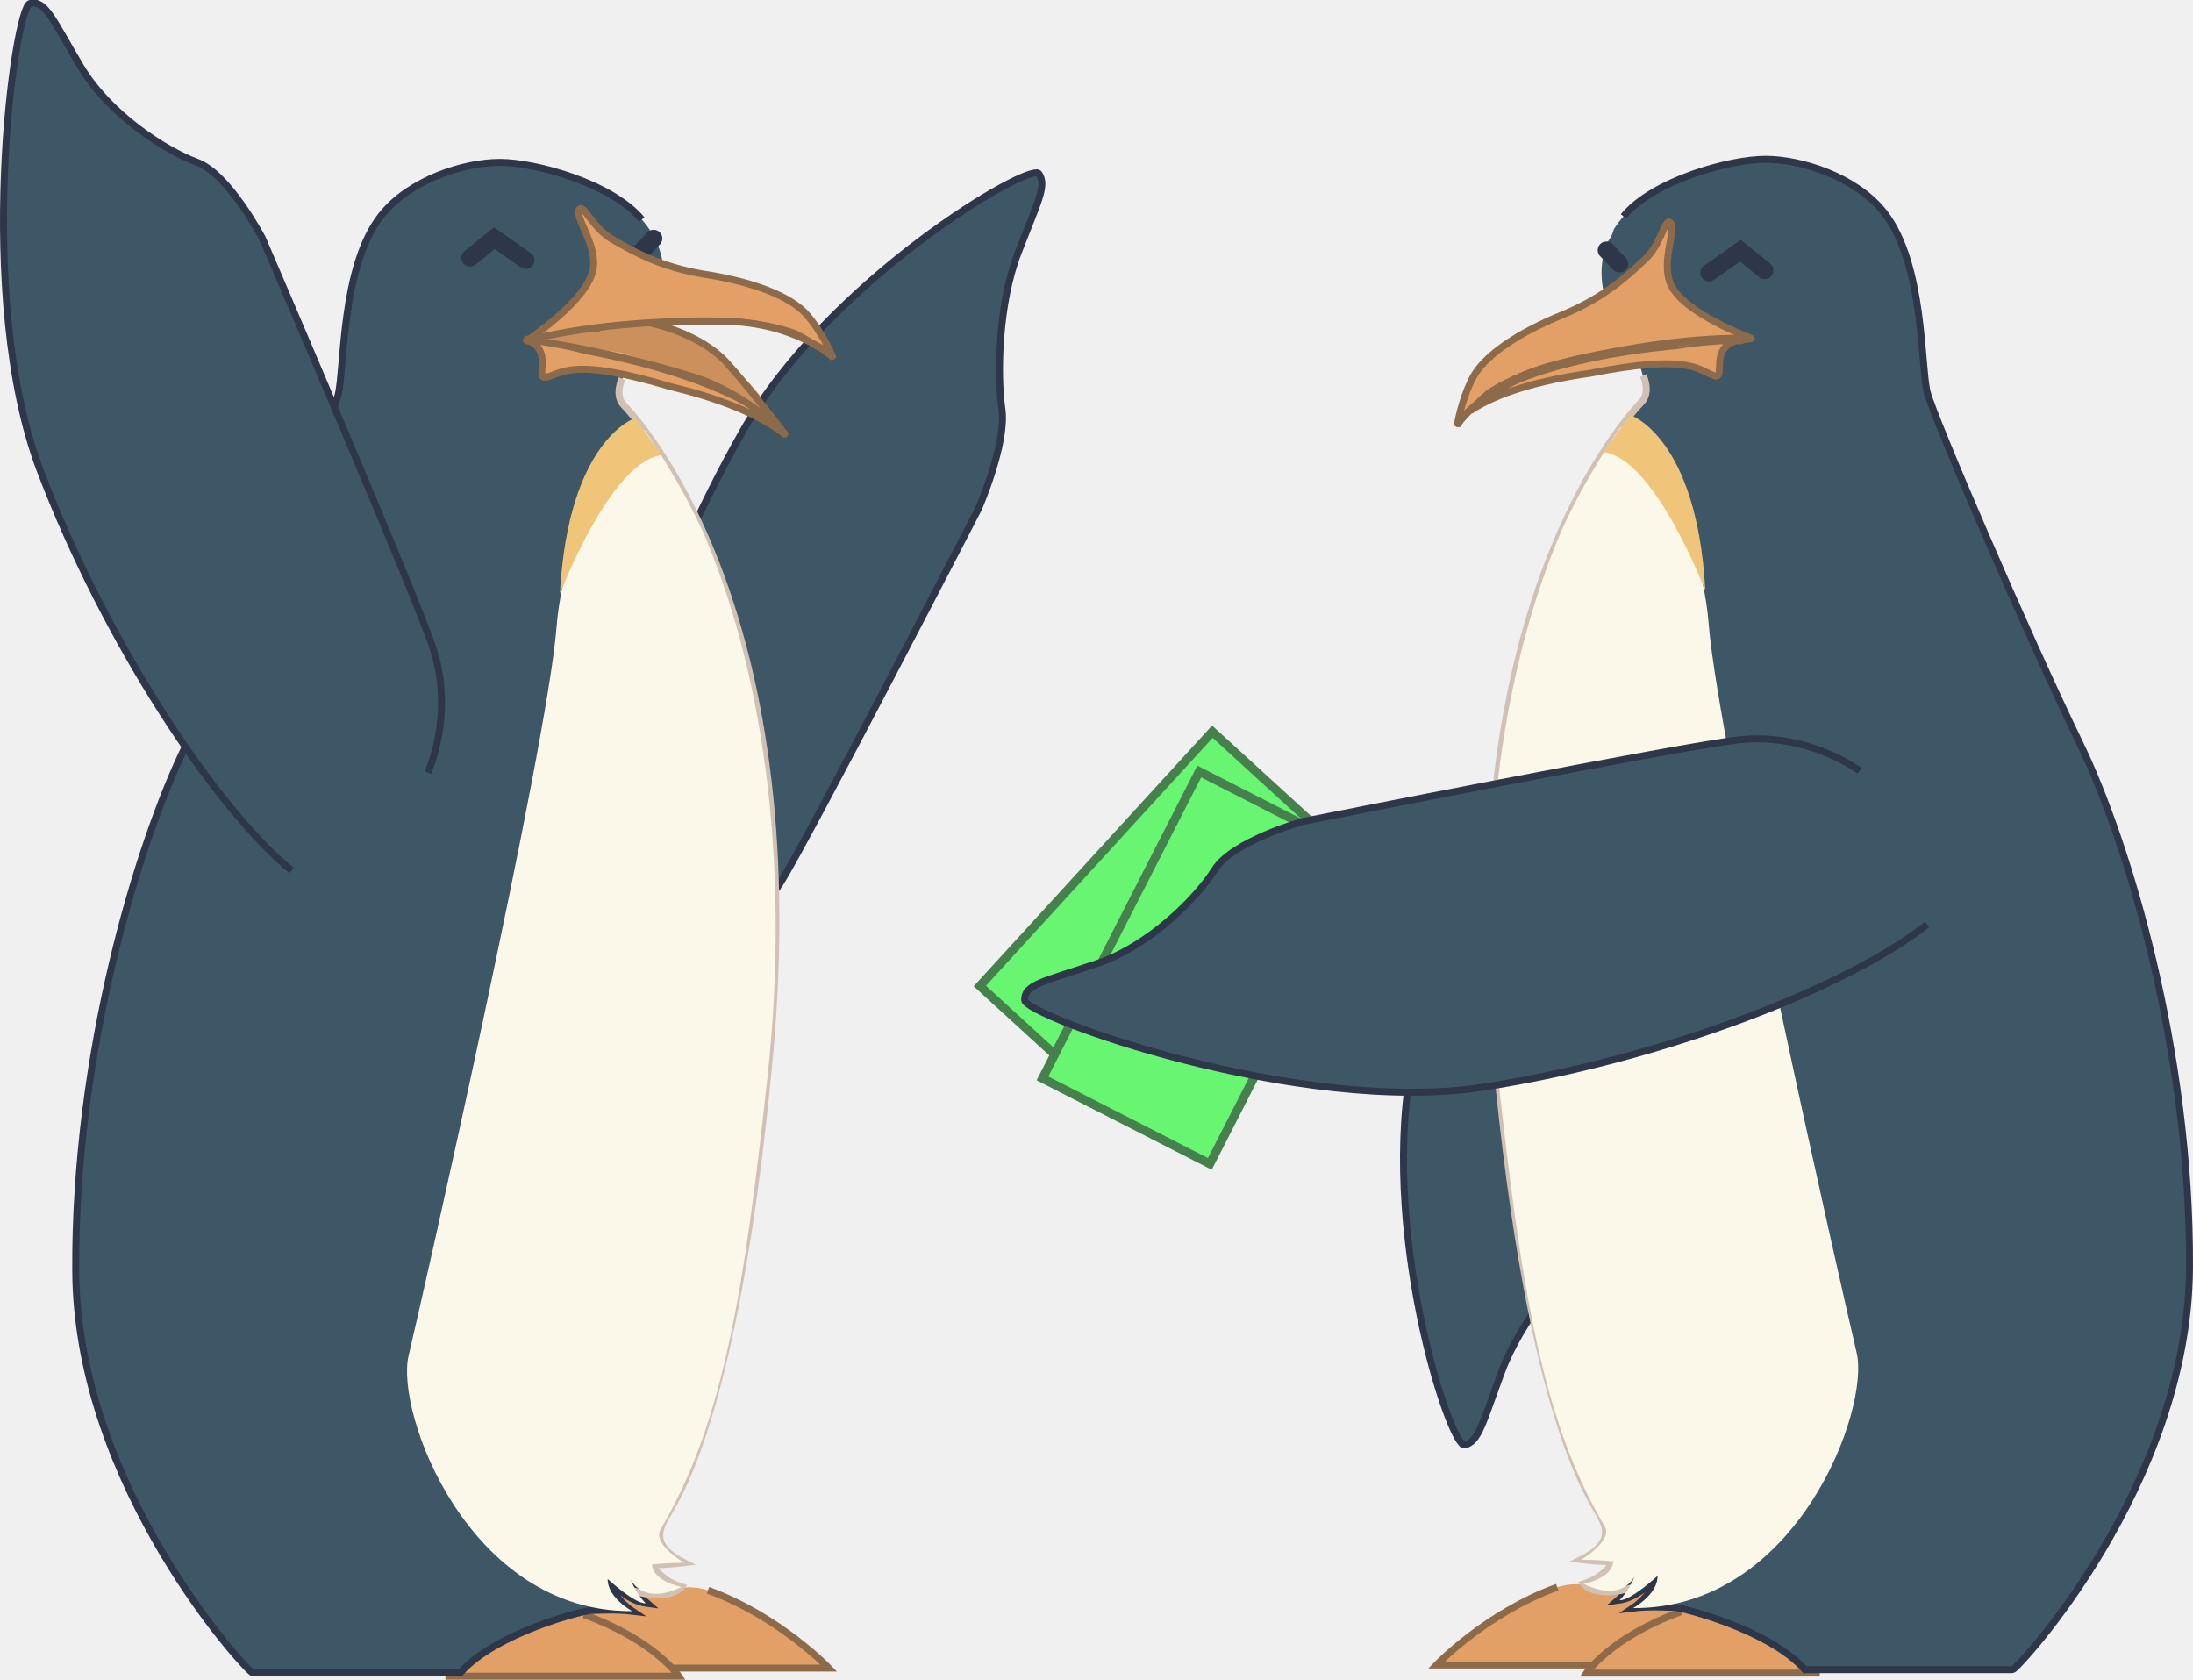
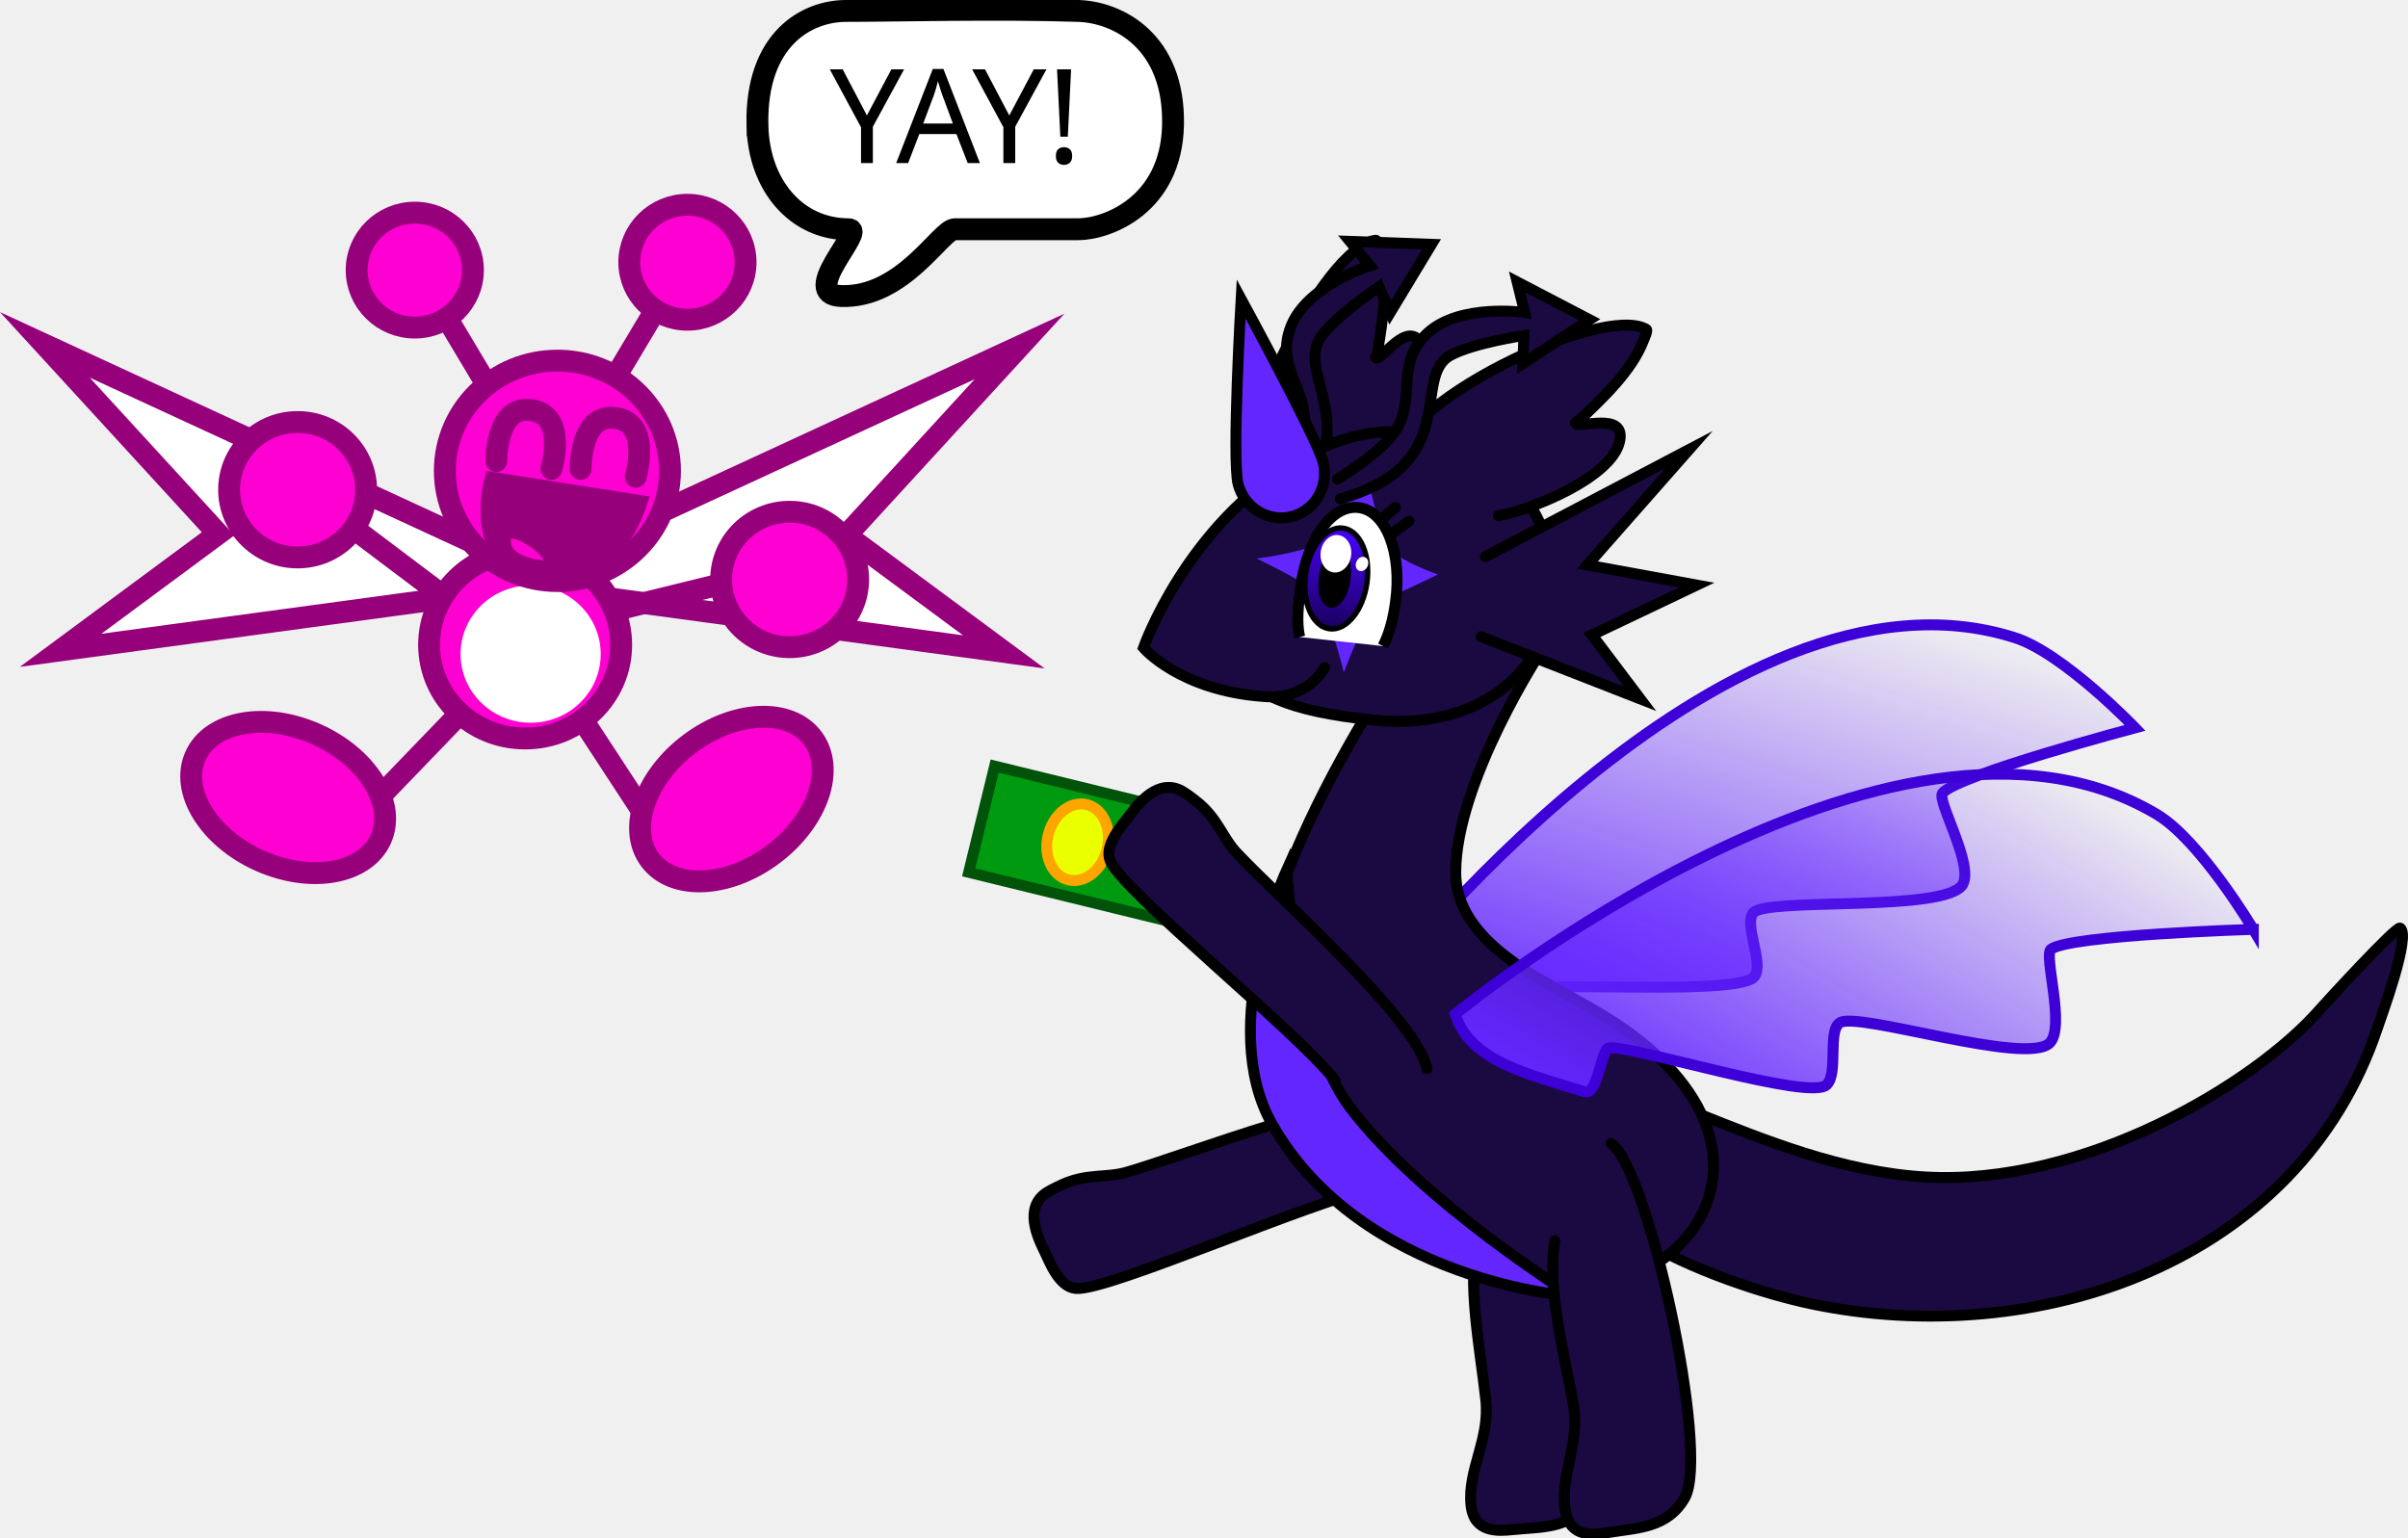
- <svg xmlns="http://www.w3.org/2000/svg" version="1.1" width="630.075" height="482.553" viewBox="0,0,630.075,482.553">
-   <g transform="translate(75.03754,61.21775)">
-     <g data-paper-data="{&quot;isPaintingLayer&quot;:true}" stroke-linejoin="miter" stroke-miterlimit="10" stroke-dasharray="" stroke-dashoffset="0" style="mix-blend-mode: normal">
-       <g data-paper-data="{&quot;index&quot;:null}" stroke-width="2" stroke-linecap="butt">
-         <path d="M419.013,123.624c0,0 8.939,10.34 6.021,28.505c-2.264,14.104 -28.517,118.204 -28.517,118.204c0,0 -6.198,19.263 -13.883,25.841c-7.685,6.578 -20.74,21.922 -26.235,36.694c-5.497,14.771 -6.514,20.004 -10.61,21.034c-4.096,1.03 -25.167,-62.83 -14.708,-112.043c10.459,-49.213 32.642,-101.731 49.473,-125.148" fill="#3e5766" fill-rule="nonzero" stroke="none" />
-         <path d="M419.013,123.624c0,0 8.939,10.34 6.021,28.505c-2.264,14.104 -28.517,118.204 -28.517,118.204c0,0 -6.198,19.263 -13.883,25.841c-7.685,6.578 -20.74,21.922 -26.235,36.694c-5.497,14.771 -6.514,20.004 -10.61,21.034c-4.096,1.03 -25.167,-62.83 -14.708,-112.043c10.459,-49.213 32.642,-101.731 49.473,-125.148" fill="none" fill-rule="evenodd" stroke="#2e374a" />
+ <svg xmlns="http://www.w3.org/2000/svg" version="1.1" width="440.226" height="281.206" viewBox="0,0,440.226,281.206">
+   <defs>
+     <linearGradient x1="433.258" y1="145.153" x2="403.112" y2="240.68" gradientUnits="userSpaceOnUse" id="color-1">
+       <stop offset="0" stop-color="#6426ff" stop-opacity="0" />
+       <stop offset="1" stop-color="#6426ff" />
+     </linearGradient>
+     <linearGradient x1="462.261" y1="170.583" x2="411.223" y2="256.776" gradientUnits="userSpaceOnUse" id="color-2">
+       <stop offset="0" stop-color="#6426ff" stop-opacity="0" />
+       <stop offset="1" stop-color="#6426ff" />
+     </linearGradient>
+     <linearGradient x1="341.833" y1="135.038" x2="339.315" y2="153.412" gradientUnits="userSpaceOnUse" id="color-3">
+       <stop offset="0" stop-color="#4800fc" />
+       <stop offset="1" stop-color="#1a005d" />
+     </linearGradient>
+   </defs>
+   <g transform="translate(-96.28394,-38.45559)">
+     <g stroke-miterlimit="10">
+       <g stroke-width="2" stroke-linecap="butt">
+         <path d="M273.372,197.958l4.753,-19.427l35.459,8.675l-4.753,19.427z" fill="#009a10" stroke="#005308" />
+         <path d="M298.67,193.768c-0.93,3.799 -4.092,6.29 -7.063,5.563c-2.971,-0.727 -4.626,-4.396 -3.697,-8.195c0.93,-3.799 4.092,-6.29 7.063,-5.563c2.971,0.727 4.626,4.396 3.697,8.195z" fill="#eaff00" stroke="#ffa500" />
      </g>
-       <path d="M246.332,258.482l-39.852,-36.439l66.805,-73.062l39.852,36.439z" data-paper-data="{&quot;index&quot;:null}" fill="#67f572" fill-rule="nonzero" stroke="#45804d" stroke-width="2.5" stroke-linecap="butt" />
-       <path d="M272.565,273.147l-48.088,-24.567l45.039,-88.162l48.088,24.567z" data-paper-data="{&quot;index&quot;:null}" fill="#67f572" fill-rule="nonzero" stroke="#45804d" stroke-width="2.5" stroke-linecap="butt" />
-       <g data-paper-data="{&quot;index&quot;:null}" stroke-width="2" stroke-linecap="butt">
-         <path d="M432.341,416.784h-90.005c0,0 17.917,-14.513 45.848,-21.915c0,0 26.779,-9.3 44.157,21.915" fill="#e3a066" fill-rule="nonzero" stroke="none" />
-         <path d="M434.033,416.784h-91.697c0,0 19.54,-14.956 47.471,-22.357" fill="none" fill-rule="evenodd" stroke="#8d6a4a" />
-       </g>
-       <g data-paper-data="{&quot;index&quot;:null}" stroke-width="2" stroke-linecap="butt">
-         <path d="M403.463,417.117h-65.794c0,0 13.098,-14.513 33.515,-21.915c0,0 19.575,-9.3 32.279,21.915" fill="#e3a066" fill-rule="nonzero" stroke="none" />
-         <path d="M404.699,417.117h-67.03c0,0 14.284,-14.956 34.701,-22.357" fill="none" fill-rule="evenodd" stroke="#8d6a4a" />
-       </g>
-       <g data-paper-data="{&quot;index&quot;:null}" stroke-width="2" stroke-linecap="butt">
-         <path d="M446.571,419.45h-65.794c0,0 6.822,-10.287 27.239,-17.69c0,0 23.922,2.779 38.555,17.69" fill="#e3a066" fill-rule="nonzero" stroke="none" />
-         <path d="M447.807,419.45h-67.03c0,0 6.822,-10.287 27.239,-17.69" fill="none" fill-rule="evenodd" stroke="#8d6a4a" />
-       </g>
-       <path d="M391.408,0.951c8.868,-10.02 30.482,-16.402 40.763,-16.402c10.283,0 25.905,4.948 34.036,15.206c11.702,14.763 10.557,44.472 12.476,51.777c1.919,7.308 28.301,68.761 43.999,101.149c13.521,27.891 31.738,88.032 31.348,150.459c-0.39,62.427 -49.601,115.309 -50.787,115.309h-59.715c-10.108,-11.533 -35.537,-17.886 -37.513,-17.893c-2.176,-0.015 -7.028,-0.384 -11.862,0.2c0,0 5.565,-3.679 7.041,-9.245c0,0 -5.022,6.263 -11.432,7.059c0,0 4.024,-3.734 5.091,-7.854c0.643,-2.486 5.284,-132.111 5.224,-135.291c-0.042,-2.214 -5.642,-133.948 -6.738,-197.434c8.424,-3.812 1.503,-17.081 1.503,-17.081c0,0 -14.5,-16.383 -8.112,-32.478c0.886,-1.093 1.546,-2.376 1.909,-3.779c0.773,-1.247 1.691,-2.484 2.77,-3.704z" data-paper-data="{&quot;index&quot;:null}" fill="#3e5766" fill-rule="nonzero" stroke="none" stroke-width="2" stroke-linecap="butt" />
-       <path d="M391.407,0.951c8.504,-10.337 30.485,-16.402 40.766,-16.402c10.281,0 25.902,4.948 34.036,15.206c11.7,14.763 10.557,44.472 12.476,51.777c1.919,7.308 28.299,68.761 43.999,101.149c13.518,27.891 31.735,88.032 31.348,150.459c-0.39,62.427 -49.603,115.309 -50.79,115.309h-59.713c-10.107,-11.533 -35.538,-17.886 -37.515,-17.893c-2.174,-0.015 -7.026,-0.384 -11.86,0.2c0,0 5.565,-3.679 7.041,-9.245c0,0 -5.022,6.263 -11.432,7.059c0,0 4.279,-3.672 5.089,-7.854" data-paper-data="{&quot;index&quot;:null}" fill="none" fill-rule="evenodd" stroke="#2e374a" stroke-width="2" stroke-linecap="butt" />
-       <g data-paper-data="{&quot;index&quot;:null}" stroke-width="2" stroke-linecap="butt">
-         <path d="M393.843,394.924c-10.617,3.18 -13.861,-1.126 -13.861,-1.126c6.337,-1.99 8.487,-6.472 8.487,-6.472c-3.313,0.248 -9.213,-0.487 -9.213,-0.487c9.447,-4.772 7.051,-9.326 5.665,-12.253c-2.082,-4.4 -20.238,-26.116 -30.193,-133.075c-12.146,-130.556 38.573,-183.699 41.9,-187.278c2.674,-2.877 0.449,-7.556 0.449,-7.556" fill="none" fill-rule="evenodd" stroke="#d1c1b5" />
-         <g fill-rule="nonzero" stroke="none">
-           <path d="M390.646,61.442c0,0 22.483,21.817 25.261,56.809c2.78,34.989 38.621,192.846 42.492,209.148c3.871,16.302 -17.228,73.666 -64.245,73.36c0,0 7.144,-3.877 7.041,-9.244c0,0 -7.752,7.171 -10.921,6.973c0,0 2.605,-2.395 4.395,-7.019c0,0 -3.211,7.896 -14.688,2.329c0,0 8.188,-1.501 8.487,-6.472c0,0 -5.258,-0.485 -9.213,-0.485c0,0 9.236,-5.394 6.743,-9.598c-18.189,-30.661 -24.072,-69.322 -30.676,-129.563c-7.161,-65.313 2.474,-119.889 18.38,-156.667c7.257,-16.08 16.943,-29.571 16.943,-29.571" fill="#fbf8ea" />
-           <path d="M414.914,108.337c0.029,0.537 -14.247,-37.759 -29.253,-39.698l7.679,-10.645c0,0 19.147,6.179 21.574,50.343" fill="#f0c579" />
-         </g>
-       </g>
-       <g data-paper-data="{&quot;index&quot;:null}" stroke-width="2" stroke-linecap="butt">
-         <path d="M478.634,204.339c-21.586,17.336 -74.656,38.573 -127.479,46.764c-52.822,8.191 -131.736,-20.456 -131.792,-25.024c-0.055,-4.567 5.59,-5.33 20.738,-10.462c15.149,-5.13 28.687,-18.787 33.866,-27.009c5.178,-8.223 25.225,-13.814 25.225,-13.814c0,0 110.499,-22.008 125.857,-23.523c19.78,-1.955 34.211,8.951 34.211,8.951" fill="#3e5766" fill-rule="nonzero" stroke="none" />
-         <path d="M478.634,204.339c-21.586,17.336 -74.656,38.573 -127.479,46.764c-52.822,8.191 -131.736,-20.456 -131.792,-25.024c-0.055,-4.567 5.59,-5.33 20.738,-10.462c15.149,-5.13 28.687,-18.787 33.866,-27.009c5.178,-8.223 25.225,-13.814 25.225,-13.814c0,0 110.499,-22.008 125.857,-23.523c19.78,-1.955 34.211,8.951 34.211,8.951" fill="none" fill-rule="evenodd" stroke="#2e374a" />
-       </g>
-       <path d="M415.994,17.142l9,-6.333l7,5.667" data-paper-data="{&quot;index&quot;:null}" fill="none" fill-rule="nonzero" stroke="#2e374a" stroke-width="5" stroke-linecap="round" />
-       <path d="M355.696,50.252c-1.696,-2.037 0.146,-4.003 0.146,-4.003c3.619,-3.861 7.383,-6.728 11.632,-9.573c4.303,-2.88 8.278,-6.291 13.327,-7.423c6.584,-1.476 14.089,0.109 20.674,0.737c4.588,0.438 10.478,0.714 14.605,3.193l1.682,-0.923c0.407,-0.233 0.873,-0.346 1.356,-0.3c1.374,0.131 2.368,1.501 2.219,3.059c-0.089,0.935 -0.569,1.725 -1.236,2.179l-2.127,1.485l-0.125,-0.235l-0.601,0.33l-0.051,-0.123l-0.059,0.08c-0.021,0.046 -0.046,0.091 -0.075,0.135c-0.619,0.923 -1.936,0.735 -2.926,1.008c-2.806,0.776 -5.828,1.332 -8.681,1.805c-3.491,0.579 -7.037,0.234 -10.557,0.462c-10.004,0.649 -19.868,2.149 -29.269,6.352c-0.778,0.311 -1.556,0.621 -2.333,0.932l-2.756,1.341c-0.383,0.196 -0.812,0.288 -1.256,0.246c-0.25,-0.024 -0.487,-0.089 -0.707,-0.188c-0.687,0.402 -1.814,0.709 -2.883,-0.574z" data-paper-data="{&quot;index&quot;:null}" fill="#cc905c" fill-rule="nonzero" stroke="none" stroke-width="0.5" stroke-linecap="butt" />
-       <g data-paper-data="{&quot;index&quot;:null}" stroke-width="2" stroke-linecap="butt">
-         <path d="M417.112,46.595c-4.635,-1.897 -7.577,-6.054 -35.428,-0.557c-18.491,2.61 -28.696,6.998 -34.269,10.705c0.804,-0.765 1.619,-1.491 2.393,-2.189c7.331,-6.611 17.977,-9.368 26.613,-12.132c4.178,-1.337 17.641,-4.235 19.078,-4.57c1.78,-0.416 3.512,-0.337 5.199,-0.396c0.396,0.028 0.797,0.026 1.201,-0.008c0.988,0.089 1.894,0.149 2.596,0.127c6.778,-0.209 13.568,-0.816 20.415,-1.173c-9.687,1.889 -3.381,11.999 -7.799,10.193z" fill="#e3a066" fill-rule="nonzero" stroke="none" />
-         <path d="M417.044,37.544c0,0 -0.315,0.013 -0.878,0.095c-0.573,0.082 -1.412,0.203 -2.479,0.358c-1.065,0.165 -2.358,0.364 -3.84,0.594c-1.479,0.271 -3.148,0.552 -4.978,0.654c-7.301,0.736 -17.037,2.043 -26.622,4.325c-4.79,1.136 -9.539,2.501 -13.902,4.096c-2.181,0.797 -4.255,1.671 -6.204,2.552c-1.936,0.917 -3.731,1.865 -5.348,2.823c-1.534,1.014 -2.974,1.857 -4.25,2.656c0.429,-0.39 0.854,-0.771 1.267,-1.144c7.331,-6.611 17.977,-9.368 26.613,-12.132c1.339,-0.429 3.633,-1.018 6.18,-1.631c7.65,-1.583 15.117,-2.587 21.122,-3.219c0.278,0.009 0.537,0.011 0.773,0.004c2.23,-0.069 4.462,-0.181 6.696,-0.312c0.923,0.019 1.753,0.036 2.479,0.051z" fill="#8d6a4a" fill-rule="nonzero" stroke="none" />
-         <path d="M424.912,36.402c-9.687,1.889 -3.381,11.999 -7.799,10.193c-4.635,-1.897 -7.577,-6.054 -35.428,-0.557c-18.491,2.61 -28.696,6.998 -34.269,10.705c0,0 11.873,-10.746 28.364,-14.184c25.88,-5.396 49.132,-6.157 49.132,-6.157z" fill="none" fill-rule="evenodd" stroke="#8d6a4a" />
-       </g>
-       <path d="M386.503,10.66l3.741,3.899" data-paper-data="{&quot;index&quot;:null}" fill="none" fill-rule="nonzero" stroke="#2e374a" stroke-width="5" stroke-linecap="round" />
-       <path d="M347.714,56.481c0,0 12.199,-13.157 18.822,-19.036c8.411,-7.466 22.024,-8.959 22.024,-8.959" data-paper-data="{&quot;index&quot;:null}" fill="none" fill-rule="nonzero" stroke="#8d6a4a" stroke-width="2" stroke-linecap="round" />
-       <g data-paper-data="{&quot;index&quot;:null}" stroke-width="2">
-         <path d="M428.177,36.036c-1.458,0.1 -2.619,0.358 -3.544,0.73c-6.041,-0.351 -10.47,0.153 -16.863,1.527c-1.203,-0.345 -2.473,-0.418 -3.74,-0.169c-0.549,-0.046 -1.036,-0.069 -1.43,-0.075l-0.029,0.035c-0.495,0.117 -1.007,0.165 -1.528,0.177c-1.09,-0.214 -2.182,-0.352 -3.222,-0.113c-0.645,-0.006 -1.281,0.031 -1.894,0.168c-10.126,2.272 -20.7,3.248 -30.223,7.47c-2.5,1.108 -7.2,2.457 -9.834,4.704c-2.71,1.335 -5.176,2.929 -6.951,4.843c-4.533,3.232 -5.291,5.85 -5.291,5.85c0,0 0.944,-6.809 4.315,-13.58c3.37,-6.768 13.51,-13.297 25.876,-18.358c12.364,-5.061 19.063,-11.545 23.867,-16.046c4.49,-4.204 5.562,-11.526 7.045,-10.547c2.225,1.466 -2.574,10.718 0.087,17.444c0,0 6.723,7.291 10.365,9.776c4.092,2.792 12.993,6.163 12.993,6.163z" fill="#e3a066" fill-rule="nonzero" stroke="none" stroke-linecap="butt" />
-         <path d="M349.746,54.51c-0.798,0.577 -1.503,1.119 -2.063,1.659c-0.839,0.696 -1.411,1.35 -1.817,1.786c-0.408,0.437 -0.626,0.67 -0.626,0.67c0,0 0.176,-0.274 0.501,-0.792c0.333,-0.51 0.777,-1.316 1.524,-2.161c0.69,-0.918 1.651,-1.877 2.77,-2.99c0.589,-0.509 1.216,-1.054 1.876,-1.626c0.681,-0.548 1.497,-0.936 2.281,-1.464c1.624,-0.947 3.426,-1.874 5.366,-2.766c1.952,-0.85 4.03,-1.691 6.217,-2.447c4.368,-1.513 9.123,-2.781 13.925,-3.813c9.601,-2.075 19.377,-3.165 26.726,-3.741c0.921,-0.046 1.793,-0.192 2.639,-0.184c0.845,0.023 1.649,0.045 2.404,0.065c1.508,0.066 2.823,0.121 3.906,0.167l0.546,0.049c-2.53,0.262 -5.12,0.718 -8.151,1.369c-1.203,-0.345 -2.473,-0.418 -3.74,-0.169c-0.549,-0.046 -1.036,-0.069 -1.43,-0.075l-0.029,0.035c-0.495,0.117 -1.007,0.165 -1.528,0.177c-1.09,-0.214 -2.182,-0.352 -3.222,-0.113c-0.645,-0.006 -1.281,0.031 -1.894,0.168c-10.126,2.272 -20.7,3.248 -30.223,7.47c-2.5,1.108 -7.2,2.457 -9.834,4.704c-2.312,1.139 -4.446,2.466 -6.125,4.019z" fill="#8d6a4a" fill-rule="nonzero" stroke="none" stroke-linecap="butt" />
-         <path d="M348.92,55.333c-4.533,3.232 -5.291,5.85 -5.291,5.85c0,0 0.944,-6.809 4.315,-13.58c3.37,-6.768 13.51,-13.297 25.876,-18.358c12.364,-5.061 19.063,-11.545 23.867,-16.046c4.49,-4.204 5.562,-11.526 7.045,-10.547c2.225,1.466 -2.574,10.718 0.087,17.444c3.479,8.795 23.772,15.91 23.358,15.939c-1.458,0.1 -2.619,0.358 -3.544,0.73" fill="none" fill-rule="evenodd" stroke="#8d6a4a" stroke-linecap="butt" />
-         <path d="M343.836,60.533c0,0 8.212,-11.947 27.662,-16.916c35.314,-9.023 56.679,-7.58 56.679,-7.58c-1.458,0.1 -2.619,0.358 -3.544,0.73" fill="none" fill-rule="nonzero" stroke="#8d6a4a" stroke-linecap="round" />
-       </g>
-       <g data-paper-data="{&quot;index&quot;:null}" stroke-width="2" stroke-linecap="butt">
-         <path d="M68.412,417.669c17.379,-31.215 44.157,-21.915 44.157,-21.915c27.931,7.402 45.848,21.915 45.848,21.915h-90.005" fill="#e3a066" fill-rule="nonzero" stroke="none" />
-         <path d="M110.946,395.312c27.931,7.401 47.471,22.357 47.471,22.357h-91.697" fill="none" fill-rule="evenodd" stroke="#8d6a4a" />
-       </g>
-       <g data-paper-data="{&quot;index&quot;:null}" stroke-width="2" stroke-linecap="butt">
-         <path d="M97.29,418.002c12.704,-31.215 32.279,-21.915 32.279,-21.915c20.417,7.402 33.515,21.915 33.515,21.915h-65.794" fill="#e3a066" fill-rule="nonzero" stroke="none" />
-         <path d="M128.383,395.645c20.417,7.401 34.701,22.357 34.701,22.357h-67.03" fill="none" fill-rule="evenodd" stroke="#8d6a4a" />
-       </g>
-       <g data-paper-data="{&quot;index&quot;:null}" stroke-width="2" stroke-linecap="butt">
-         <path d="M92.423,189.435c2.895,-28.692 21.049,-82.736 45.8,-126.539c24.751,-43.803 82.827,-77.703 85.215,-74.219c2.388,3.484 -0.316,8.079 -5.978,22.787c-5.664,14.708 -6.041,34.851 -4.639,44.869c1.403,10.018 -6.709,28.557 -6.709,28.557c0,0 -49.261,95.391 -56.904,107.459c-9.842,15.544 -23.387,17.372 -23.387,17.372" fill="#3e5766" fill-rule="nonzero" stroke="none" />
-         <path d="M92.423,189.435c2.895,-28.692 21.049,-82.736 45.8,-126.539c24.751,-43.803 82.827,-77.703 85.215,-74.219c2.388,3.484 -0.316,8.079 -5.978,22.787c-5.664,14.708 -6.041,34.851 -4.639,44.869c1.403,10.018 -6.709,28.557 -6.709,28.557c0,0 -49.261,95.391 -56.904,107.459c-9.842,15.544 -23.387,17.372 -23.387,17.372" fill="none" fill-rule="evenodd" stroke="#2e374a" />
-       </g>
-       <g data-paper-data="{&quot;index&quot;:null}" stroke-width="2" stroke-linecap="butt">
-         <path d="M54.182,420.336c14.633,-14.911 38.555,-17.69 38.555,-17.69c20.417,7.403 27.239,17.69 27.239,17.69h-65.794" fill="#e3a066" fill-rule="nonzero" stroke="none" />
-         <path d="M92.737,402.645c20.417,7.403 27.239,17.69 27.239,17.69h-67.03" fill="none" fill-rule="evenodd" stroke="#8d6a4a" />
-       </g>
-       <path d="M109.345,1.837c1.079,1.219 1.997,2.457 2.77,3.704c0.363,1.403 1.023,2.686 1.909,3.779c6.388,16.096 -8.112,32.478 -8.112,32.478c0,0 -6.921,13.269 1.503,17.081c-1.097,63.486 -6.696,195.22 -6.738,197.434c-0.061,3.18 4.581,132.805 5.224,135.291c1.067,4.12 5.091,7.854 5.091,7.854c-6.41,-0.797 -11.432,-7.059 -11.432,-7.059c1.476,5.566 7.041,9.245 7.041,9.245c-4.834,-0.585 -9.686,-0.215 -11.862,-0.2c-1.977,0.007 -27.406,6.36 -37.513,17.893h-59.715c-1.186,0 -50.397,-52.882 -50.787,-115.309c-0.39,-62.427 17.826,-122.568 31.348,-150.459c15.698,-32.388 42.08,-93.842 43.999,-101.149c1.919,-7.305 0.774,-37.014 12.476,-51.777c8.13,-10.258 23.752,-15.206 34.036,-15.206c10.281,0 31.896,6.382 40.763,16.402z" data-paper-data="{&quot;index&quot;:null}" fill="#3e5766" fill-rule="nonzero" stroke="none" stroke-width="2" stroke-linecap="butt" />
-       <path d="M105.901,391.604c0.81,4.182 5.089,7.854 5.089,7.854c-6.41,-0.797 -11.432,-7.059 -11.432,-7.059c1.476,5.566 7.041,9.245 7.041,9.245c-4.834,-0.585 -9.686,-0.215 -11.86,-0.2c-1.977,0.007 -27.408,6.36 -37.515,17.893h-59.713c-1.186,0 -50.4,-52.882 -50.79,-115.309c-0.387,-62.427 17.829,-122.568 31.348,-150.459c15.7,-32.388 42.08,-93.842 43.999,-101.149c1.919,-7.305 0.776,-37.014 12.476,-51.777c8.133,-10.258 23.755,-15.206 34.036,-15.206c10.282,0 32.263,6.065 40.766,16.402" data-paper-data="{&quot;index&quot;:null}" fill="none" fill-rule="evenodd" stroke="#2e374a" stroke-width="2" stroke-linecap="butt" />
-       <g data-paper-data="{&quot;index&quot;:null}" stroke-width="2" stroke-linecap="butt">
-         <path d="M103.677,47.562c0,0 -2.225,4.679 0.449,7.556c3.327,3.579 54.047,56.722 41.9,187.278c-9.955,106.958 -28.111,128.675 -30.193,133.075c-1.387,2.927 -3.782,7.481 5.665,12.253c0,0 -5.9,0.735 -9.213,0.487c0,0 2.15,4.483 8.487,6.472c0,0 -3.245,4.306 -13.861,1.126" fill="none" fill-rule="evenodd" stroke="#d1c1b5" />
-         <g fill-rule="nonzero" stroke="none">
-           <path d="M110.108,62.327c0,0 9.686,13.491 16.943,29.571c15.906,36.778 25.541,91.353 18.38,156.667c-6.604,60.242 -12.486,98.902 -30.676,129.563c-2.493,4.204 6.743,9.598 6.743,9.598c-3.955,0 -9.213,0.485 -9.213,0.485c0.299,4.971 8.487,6.472 8.487,6.472c-11.477,5.568 -14.688,-2.329 -14.688,-2.329c1.791,4.624 4.395,7.019 4.395,7.019c-3.169,0.198 -10.921,-6.973 -10.921,-6.973c-0.103,5.368 7.041,9.244 7.041,9.244c-47.017,0.306 -68.115,-57.059 -64.245,-73.36c3.871,-16.301 39.711,-174.159 42.492,-209.148c2.778,-34.991 25.261,-56.809 25.261,-56.809" fill="#fbf8ea" />
-           <path d="M85.84,109.223c2.427,-44.164 21.574,-50.343 21.574,-50.343l7.679,10.645c-15.006,1.939 -29.282,40.235 -29.253,39.698" fill="#f0c579" />
-         </g>
-       </g>
-       <g data-paper-data="{&quot;index&quot;:null}" stroke-width="2" stroke-linecap="butt">
-         <path d="M8.747,188.865c-21.446,-17.509 -53.254,-65.004 -72.249,-114.968c-18.995,-49.964 -7.384,-133.11 -2.928,-134.114c4.456,-1.004 6.376,4.36 14.546,18.11c8.168,13.752 24.342,24.153 33.461,27.509c9.12,3.356 18.757,21.801 18.757,21.801c0,0 44.504,103.507 49.179,118.215c6.025,18.941 -1.641,35.325 -1.641,35.325" fill="#3e5766" fill-rule="nonzero" stroke="none" />
-         <path d="M8.747,188.865c-21.446,-17.509 -53.254,-65.004 -72.249,-114.968c-18.995,-49.964 -7.384,-133.11 -2.928,-134.114c4.456,-1.004 6.376,4.36 14.546,18.11c8.168,13.752 24.342,24.153 33.461,27.509c9.12,3.356 18.757,21.801 18.757,21.801c0,0 44.504,103.507 49.179,118.215c6.025,18.941 -1.641,35.325 -1.641,35.325" fill="none" fill-rule="evenodd" stroke="#2e374a" />
-       </g>
-       <path d="M60.009,12.861l7,-5.667l9,6.333" data-paper-data="{&quot;index&quot;:null}" fill="none" fill-rule="nonzero" stroke="#2e374a" stroke-width="5" stroke-linecap="round" />
-       <path d="M143.11,56.527c-1.186,1.176 -2.279,0.764 -2.924,0.298c-0.229,0.078 -0.471,0.12 -0.722,0.12c-0.446,0 -0.864,-0.132 -1.227,-0.364l-2.616,-1.597c-0.745,-0.383 -1.489,-0.766 -2.234,-1.149c-8.958,-5.077 -18.636,-7.508 -28.532,-9.105c-3.483,-0.562 -7.045,-0.555 -10.466,-1.463c-2.795,-0.742 -5.75,-1.583 -8.47,-2.622c-0.959,-0.366 -2.288,-0.304 -2.816,-1.282c-0.025,-0.046 -0.046,-0.094 -0.062,-0.141l-0.051,-0.085l-0.062,0.118l-0.567,-0.385l-0.147,0.222l-1.977,-1.681c-0.62,-0.516 -1.023,-1.348 -1.023,-2.287c0,-1.565 1.119,-2.834 2.5,-2.834c0.485,0 0.938,0.157 1.321,0.428l1.586,1.079c4.343,-2.076 10.233,-1.79 14.842,-1.79c6.615,0 14.236,-0.864 20.65,1.231c4.918,1.606 8.551,5.379 12.561,8.656c3.959,3.235 7.434,6.448 10.67,10.635c0,0 1.646,2.133 -0.235,3.999z" data-paper-data="{&quot;index&quot;:null}" fill="#cc905c" fill-rule="nonzero" stroke="none" stroke-width="0.5" stroke-linecap="butt" />
-       <g data-paper-data="{&quot;index&quot;:null}" stroke-width="2" stroke-linecap="butt">
-         <path d="M82.319,47.048c-4.57,1.378 2.668,-8.087 -6.795,-10.888c6.782,1.006 13.484,2.256 20.211,3.108c0.697,0.088 1.604,0.115 2.597,0.12c0.399,0.072 0.799,0.112 1.195,0.122c1.674,0.219 3.405,0.306 5.138,0.889c1.398,0.47 14.526,4.635 18.557,6.363c8.335,3.573 18.67,7.328 25.34,14.607c0.705,0.769 1.447,1.569 2.174,2.407c-5.195,-4.22 -14.937,-9.558 -33.096,-13.914c-27.202,-8.119 -30.526,-4.261 -35.321,-2.813z" fill="#e3a066" fill-rule="nonzero" stroke="none" />
-         <path d="M86.627,38.136c0.723,0.054 1.551,0.116 2.472,0.185c2.212,0.344 4.422,0.667 6.636,0.947c0.235,0.03 0.493,0.052 0.77,0.07c5.917,1.2 13.255,2.909 20.72,5.212c2.476,0.853 4.704,1.657 5.997,2.211c8.335,3.573 18.67,7.328 25.34,14.607c0.376,0.41 0.763,0.83 1.153,1.259c-1.195,-0.917 -2.547,-1.892 -3.978,-3.047c-1.519,-1.108 -3.216,-2.223 -5.056,-3.319c-1.856,-1.062 -3.839,-2.13 -5.934,-3.13c-4.192,-2.003 -8.79,-3.813 -13.45,-5.399c-9.324,-3.183 -18.893,-5.409 -26.09,-6.836c-1.812,-0.275 -3.446,-0.713 -4.893,-1.124c-1.454,-0.37 -2.722,-0.691 -3.766,-0.956c-1.047,-0.256 -1.871,-0.457 -2.434,-0.592c-0.552,-0.135 -0.865,-0.178 -0.865,-0.178z" fill="#8d6a4a" fill-rule="nonzero" stroke="none" />
-         <path d="M123.848,46.959c16.089,4.99 26.887,16.816 26.887,16.816c-5.195,-4.22 -14.937,-9.558 -33.096,-13.914c-27.202,-8.119 -30.526,-4.261 -35.321,-2.813c-4.57,1.378 2.668,-8.087 -6.795,-10.888c0,0 23.074,2.967 48.324,10.799z" fill="none" fill-rule="evenodd" stroke="#8d6a4a" />
-       </g>
-       <path d="M112.75,7.295l-3.741,3.899" data-paper-data="{&quot;index&quot;:null}" fill="none" fill-rule="nonzero" stroke="#2e374a" stroke-width="5" stroke-linecap="round" />
-       <g data-paper-data="{&quot;index&quot;:null}" stroke-width="2">
-         <path d="M87.576,27.729c2.974,-3.255 7.844,-11.894 7.844,-11.894c1.045,-7.157 -5.749,-15.061 -3.92,-16.998c1.219,-1.293 3.943,5.587 9.278,8.648c5.709,3.278 13.718,8.052 26.913,10.139c13.197,2.088 24.566,6.115 29.399,11.929c4.835,5.816 7.317,12.227 7.317,12.227c0,0 -1.339,-2.374 -6.492,-4.479c-2.167,-1.455 -4.933,-2.441 -7.877,-3.118c-3.079,-1.583 -7.963,-1.817 -10.651,-2.322c-10.238,-1.923 -20.754,-0.447 -31.13,-0.333c-0.629,0.007 -1.256,0.117 -1.882,0.271c-1.066,0.006 -2.098,0.39 -3.11,0.849c-0.509,0.108 -1.019,0.178 -1.528,0.178l-0.036,-0.028c-0.383,0.097 -0.851,0.23 -1.375,0.401c-1.29,0.048 -2.509,0.411 -3.601,1.023c-6.538,0.13 -10.964,0.656 -16.763,2.384c-0.985,-0.15 -2.175,-0.134 -3.617,0.103c0,0 7.89,-5.324 11.231,-8.981z" fill="#e3a066" fill-rule="nonzero" stroke="none" stroke-linecap="butt" />
-         <path d="M156.922,36.688c-1.991,-1.127 -4.373,-1.929 -6.884,-2.506c-3.079,-1.583 -7.963,-1.817 -10.651,-2.322c-10.238,-1.923 -20.754,-0.447 -31.13,-0.333c-0.629,0.007 -1.256,0.117 -1.882,0.271c-1.066,0.006 -2.098,0.39 -3.11,0.849c-0.509,0.108 -1.019,0.178 -1.528,0.178l-0.036,-0.028c-0.383,0.097 -0.851,0.23 -1.375,0.401c-1.29,0.048 -2.509,0.411 -3.601,1.023c-3.1,0.062 -5.726,0.212 -8.248,0.538l0.52,-0.173c1.043,-0.293 2.31,-0.649 3.763,-1.059c0.73,-0.193 1.507,-0.399 2.325,-0.615c0.822,-0.203 1.704,-0.26 2.611,-0.427c7.285,-1.126 17.05,-2.309 26.871,-2.493c4.911,-0.098 9.83,0.046 14.429,0.515c2.302,0.234 4.518,0.575 6.612,0.954c2.093,0.422 4.06,0.912 5.858,1.46c0.884,0.334 1.769,0.525 2.557,0.902c0.773,0.406 1.509,0.792 2.199,1.152c1.344,0.826 2.5,1.539 3.382,2.274c0.922,0.651 1.539,1.333 1.98,1.753c0.435,0.429 0.669,0.656 0.669,0.656c0,0 -0.266,-0.177 -0.763,-0.508c-0.495,-0.332 -1.202,-0.837 -2.178,-1.322c-0.669,-0.398 -1.479,-0.763 -2.389,-1.141z" fill="#8d6a4a" fill-rule="nonzero" stroke="none" stroke-linecap="butt" />
-         <path d="M79.962,36.607c-0.985,-0.15 -2.175,-0.134 -3.617,0.103c-0.41,0.067 17.709,-11.516 19.076,-20.875c1.045,-7.157 -5.749,-15.061 -3.92,-16.998c1.219,-1.293 3.943,5.587 9.278,8.648c5.709,3.278 13.718,8.052 26.913,10.139c13.197,2.088 24.566,6.115 29.399,11.929c4.835,5.816 7.317,12.227 7.317,12.227c0,0 -1.339,-2.374 -6.492,-4.479" fill="none" fill-rule="evenodd" stroke="#8d6a4a" stroke-linecap="butt" />
-         <path d="M79.962,36.606c-0.985,-0.15 -2.175,-0.134 -3.617,0.103c0,0 20.464,-6.308 56.906,-5.631c20.071,0.372 30.806,10.115 30.806,10.115" fill="none" fill-rule="nonzero" stroke="#8d6a4a" stroke-linecap="round" />
-       </g>
-       <path d="M112.463,31.735c0,0 13.41,2.78 21.073,11.011c6.034,6.482 16.927,20.739 16.927,20.739" data-paper-data="{&quot;index&quot;:null}" fill="none" fill-rule="nonzero" stroke="#8d6a4a" stroke-width="2" stroke-linecap="round" />
+       <path d="M464.629,155.053c8.856,2.819 21.98,16.482 21.98,16.482c0,0 -32.362,8.598 -35.196,11.928c-1.135,1.334 5.773,13.092 3.687,16.701c-2.978,5.153 -35.572,2.356 -38.228,5.149c-1.904,2.001 1.86,9.025 0.223,11.604c-2.306,3.633 -35.814,1 -40.284,2.456c-1.368,0.445 0.003,9.018 -2.525,8.828c-10.465,-0.788 -21.766,-0.629 -26.241,-8.462c0,0 62.907,-81.772 116.583,-64.685z" fill="url(#color-1)" stroke="#3d00d6" stroke-width="2" stroke-linecap="round" />
+       <path d="M535.082,208.147c1.964,1.502 -3.432,16.09 -4.162,18.274c-14.451,43.221 -62.586,59.014 -103.523,50.428c-16.063,-3.369 -55.366,-17.305 -43.382,-37.487c5.819,-9.8 33.86,12.504 64.126,14.292c29.076,1.717 60.281,-16.977 72.178,-30.538c1.257,-1.432 14.127,-15.455 14.763,-14.969z" fill="#1a0a41" stroke="#000000" stroke-width="2" stroke-linecap="round" />
+       <path d="M377.866,247.196c6.349,4.605 14.496,57.502 9.279,65.501c-3.531,5.415 -9.261,4.916 -14.29,5.441c-2.617,0.273 -7.087,0.643 -7.637,-4.415c-0.704,-6.483 3.494,-11.996 2.695,-19.328c-1.024,-9.404 -3.495,-21.262 -1.48,-30.117" fill="#1a0a41" stroke="#000000" stroke-width="2" stroke-linecap="round" />
+       <path d="M347.419,255.8c-11.013,2.081 -48.419,18.694 -54.424,18.249c-3.091,-0.229 -4.837,-4.873 -5.654,-6.578c-0.922,-1.923 -3.825,-7.343 -0.391,-10.435c0.84,-0.756 2.295,-1.401 3.419,-1.931c4.54,-2.143 8.112,-1.214 11.908,-2.32c11.512,-3.353 42.011,-15.355 50.914,-12.917" fill="#1a0a41" stroke="#000000" stroke-width="2" stroke-linecap="round" />
+       <path d="M387.731,223.143c43.791,25.318 13.566,61.364 -19.985,48.487c-16.819,-6.456 -43.504,-17.376 -42.376,-47.424c1.127,-30.048 30.997,-70.743 30.997,-70.743l21.916,3.673c0,0 -15.834,24.047 -15.871,40.865c-0.028,12.708 15.936,19.718 25.319,25.143z" fill="#1a0a41" stroke="#000000" stroke-width="2" stroke-linecap="round" />
+       <path d="M383.947,275.514c0,0 -38.755,-2.615 -55.137,-31.583c-10.199,-18.035 2.698,-46.414 2.698,-46.414c0,0 1.933,30.656 11.528,43.361c13.09,17.333 40.911,34.636 40.911,34.636z" fill="#6426ff" stroke="#000000" stroke-width="2" stroke-linecap="round" />
+       <path d="M340.355,235.991c-6.881,-8.848 -38.74,-34.542 -41.085,-40.087c-1.208,-2.855 2.127,-6.528 3.27,-8.034c1.29,-1.699 4.787,-6.756 9.105,-5.113c1.057,0.402 2.294,1.402 3.279,2.16c3.979,3.061 4.784,6.663 7.501,9.535c8.24,8.71 32.843,30.365 34.739,39.398" fill="#1a0a41" stroke="#000000" stroke-width="2" stroke-linecap="round" />
+       <path d="M390.825,247.544c6.631,4.188 18.158,56.452 13.466,64.77c-3.176,5.63 -8.927,5.5 -13.911,6.347c-2.594,0.441 -7.031,1.096 -7.904,-3.916c-1.119,-6.424 2.716,-12.195 1.448,-19.461c-1.626,-9.319 -4.853,-20.994 -3.411,-29.96" fill="#1a0a41" stroke="#000000" stroke-width="2" stroke-linecap="round" />
+       <path d="M508.232,208.383c0,0 -33.469,1.03 -36.984,3.63c-1.408,1.041 2.651,14.06 -0.199,17.102c-4.07,4.343 -35.178,-5.777 -38.399,-3.661c-2.308,1.517 -0.236,9.212 -2.416,11.352c-3.07,3.015 -35.107,-7.153 -39.79,-6.75c-1.433,0.123 -2.044,8.784 -4.463,8.025c-10.013,-3.142 -21.055,-5.552 -23.636,-14.196c0,0 79.822,-65.363 128.221,-36.541c7.985,4.755 17.666,21.04 17.666,21.04z" fill="url(#color-2)" stroke="#3d00d6" stroke-width="2" stroke-linecap="round" />
+       <path d="M326.315,130.056c-7.669,-7.97 12.182,-46.72 21.481,-47.673c0.351,-0.036 0.686,1.548 0.786,1.885c1.697,5.717 0.439,12.967 -0.496,18.765c-0.046,0.285 -0.477,0.622 -0.269,0.822c0.916,0.878 5.998,-7.482 8.463,-2.209c2.865,6.129 -5.314,19.835 -9.429,24.237" fill="#1a0a41" stroke="#000000" stroke-width="2" stroke-linecap="round" />
+       <path d="M328.929,129.288c2.116,-3.423 5.175,-8.532 5.761,-12.554c1.009,-6.929 -5.475,-11.045 -2.348,-18.727c3.027,-7.437 14.382,-10.969 14.382,-10.969l-3.641,-4.449l14.907,0.538l-7.553,12.493l-2.034,-4.734c0,0 -7.834,5.267 -10.587,9.099c-4.801,6.683 7.996,16.229 -4.744,29.977" fill="#1a0a41" stroke="#000000" stroke-width="2" stroke-linecap="round" />
+       <path d="M355.409,117.853c15.608,2.139 26.613,15.899 24.58,30.734c-2.033,14.834 -15.613,23.172 -32.059,21.576c-33.425,-3.244 -26.496,-14.489 -24.463,-29.323c2.033,-14.834 16.335,-25.126 31.943,-22.986z" fill="#1a0a41" stroke="#000000" stroke-width="2" stroke-linecap="butt" />
+       <path d="M338.456,160.509c0,0 -3.032,6.069 -11.259,5.286c-15.257,-1.13 -21.865,-8.897 -21.865,-8.897c0,0 7.832,-22.484 28.26,-34.355c24.431,-14.197 40.17,5.312 40.17,5.312" fill="#1a0a41" stroke="#000000" stroke-width="2" stroke-linecap="round" />
+       <path d="M351.33,123.656c-1.287,-10.985 37.959,-29.837 45.941,-24.972c0.301,0.183 -0.39,1.647 -0.514,1.977c-2.106,5.579 -7.493,10.592 -11.745,14.644c-0.209,0.199 -0.756,0.207 -0.711,0.492c0.198,1.253 9.301,-2.33 8.075,3.359c-1.425,6.614 -16.229,12.582 -22.168,13.597" fill="#1a0a41" stroke="#000000" stroke-width="2" stroke-linecap="round" />
+       <path d="M367.832,140.228l37.235,-19.565l-18.582,21.105l19.992,3.667l-19.153,9.118l8.828,11.694l-29.074,-11.364" fill="#1a0a41" stroke="#000000" stroke-width="2" stroke-linecap="round" />
+       <path d="M337.083,137.87c3.001,-1.696 8.846,-14.496 8.846,-14.496c0,0 2.388,13.435 4.617,15.602c2.562,2.491 8.628,4.521 8.628,4.521c0,0 -6.904,3.267 -10.023,4.756c-2.952,1.41 -7.177,13.149 -7.177,13.149c0,0 -3.193,-12.903 -5.705,-15.069c-2.309,-1.991 -10.254,-5.751 -10.254,-5.751c0,0 7.992,-0.974 11.068,-2.713z" fill="#6426ff" stroke="#000000" stroke-width="0" stroke-linecap="round" />
+       <path d="M340.786,126.084c3.382,-2.18 8.342,-5.477 10.6,-8.856c3.892,-5.821 -0.192,-12.326 5.935,-17.917c5.931,-5.412 17.702,-3.716 17.702,-3.716l-1.373,-5.582l13.227,6.897l-12.193,8.03l0.2,-5.149c0,0 -9.338,1.385 -13.471,3.661c-7.208,3.969 2.357,19.965 -20.111,26.204" fill="#1a0a41" stroke="#000000" stroke-width="2" stroke-linecap="round" />
+       <path d="M323.187,93.138c0,0 13.796,25.338 14.963,29.729c1.167,4.391 -1.359,8.875 -5.643,10.014c-4.284,1.139 -8.704,-1.498 -9.871,-5.889c-1.167,-4.391 0.551,-33.854 0.551,-33.854z" fill="#6426ff" stroke="#000000" stroke-width="2" stroke-linecap="round" />
+       <path d="M346.891,135.11l4.482,-3.884" fill="none" stroke="#000000" stroke-width="2" stroke-linecap="round" />
+       <path d="M349.132,137.172l4.746,-3.409" fill="none" stroke="#000000" stroke-width="2" stroke-linecap="round" />
+       <path d="M333.888,154.928c-0.61,-2.65 -0.256,-5.945 0.19,-9.2c1.202,-8.769 5.719,-15.133 10.7,-14.45c4.981,0.683 7.843,8.447 6.641,17.216c-0.422,3.077 -1.111,5.78 -2.306,8.095" fill="#ffffff" stroke="#000000" stroke-width="2" stroke-linecap="butt" />
+       <path d="M341.833,135.038c3.096,0.424 5.042,4.881 4.346,9.955c-0.695,5.074 -3.769,8.843 -6.864,8.419c-3.096,-0.424 -5.042,-4.881 -4.346,-9.955c0.695,-5.074 3.769,-8.843 6.864,-8.419z" fill="url(#color-3)" stroke="#000000" stroke-width="1" stroke-linecap="butt" />
+       <path d="M341.04,138.641c1.587,0.218 2.566,2.644 2.124,5.862c-0.441,3.218 -2.086,5.285 -3.673,5.067c-1.587,-0.218 -2.516,-2.637 -2.074,-5.855c0.441,-3.218 2.036,-5.292 3.623,-5.074z" fill="#000000" stroke="#000000" stroke-width="0" stroke-linecap="butt" />
+       <path d="M340.981,136.3c1.532,0.21 2.564,1.905 2.307,3.787c-0.258,1.881 -1.709,3.236 -3.24,3.026c-1.532,-0.21 -2.564,-1.905 -2.307,-3.787c0.258,-1.881 1.709,-3.236 3.24,-3.026z" fill="#ffffff" stroke="#000000" stroke-width="0" stroke-linecap="butt" />
+       <path d="M345.848,140.35c0.552,0.253 0.747,1.008 0.436,1.685c-0.311,0.677 -1.01,1.021 -1.562,0.768c-0.552,-0.253 -0.747,-1.008 -0.436,-1.685c0.311,-0.677 1.01,-1.021 1.562,-0.768z" fill="#ffffff" stroke="#000000" stroke-width="0" stroke-linecap="butt" />
+       <path d="M188.544,145.272l94.129,-43.467l-31.664,34.543l28.786,21.301z" fill="#ffffff" stroke="#96007b" stroke-width="4" stroke-linecap="round" />
+       <path d="M107.369,157.362l28.786,-21.301l-31.664,-34.543l94.129,43.467z" fill="#ffffff" stroke="#96007b" stroke-width="4" stroke-linecap="round" />
+       <path d="M179.045,148.726l-22.165,-16.696" fill="none" stroke="#96007b" stroke-width="4" stroke-linecap="round" />
+       <path d="M230.428,144.696l-25.763,6.333" fill="none" stroke="#96007b" stroke-width="4" stroke-linecap="round" />
+       <path d="M218.194,193.632l-19.574,-29.937" fill="none" stroke="#96007b" stroke-width="4" stroke-linecap="round" />
+       <path d="M185.954,163.119l-22.741,23.604" fill="none" stroke="#96007b" stroke-width="4" stroke-linecap="round" />
+       <path d="M209.846,156.354c0,9.459 -7.862,17.128 -17.559,17.128c-9.698,0 -17.559,-7.668 -17.559,-17.128c0,-9.459 7.862,-17.128 17.559,-17.128c9.698,0 17.559,7.668 17.559,17.128z" fill="#ff00d2" stroke="#96007b" stroke-width="4" stroke-linecap="butt" />
+       <path d="M165.917,191.848c-2.853,6.387 -12.755,8.175 -22.118,3.993c-9.363,-4.182 -14.64,-12.749 -11.788,-19.136c2.853,-6.387 12.755,-8.175 22.118,-3.993c9.363,4.182 14.64,12.749 11.788,19.136z" fill="#ff00d2" stroke="#96007b" stroke-width="4" stroke-linecap="butt" />
+       <path d="M244.868,173.449c4.188,5.603 0.924,15.122 -7.29,21.26c-8.214,6.139 -18.267,6.573 -22.455,0.97c-4.188,-5.603 -0.924,-15.122 7.29,-21.26c8.214,-6.139 18.267,-6.573 22.455,-0.97z" fill="#ff00d2" stroke="#96007b" stroke-width="4" stroke-linecap="butt" />
+       <path d="M163.213,128c0,6.836 -5.606,12.378 -12.522,12.378c-6.916,0 -12.522,-5.542 -12.522,-12.378c0,-6.836 5.606,-12.378 12.522,-12.378c6.916,0 12.522,5.542 12.522,12.378z" fill="#ff00d2" stroke="#96007b" stroke-width="4" stroke-linecap="butt" />
+       <path d="M206.104,158.05c0,6.933 -5.735,12.553 -12.81,12.553c-7.075,0 -12.81,-5.62 -12.81,-12.553c0,-6.933 5.735,-12.553 12.81,-12.553c7.075,0 12.81,5.62 12.81,12.553z" fill="#ffffff" stroke="#96007b" stroke-width="0" stroke-linecap="butt" />
+       <path d="M220.209,88.276l-13.241,22.165" fill="none" stroke="#96007b" stroke-width="4" stroke-linecap="round" />
+       <path d="M221.958,75.898c5.87,0 10.629,4.704 10.629,10.507c0,5.803 -4.759,10.507 -10.629,10.507c-5.87,0 -10.629,-4.704 -10.629,-10.507c0,-5.803 4.759,-10.507 10.629,-10.507z" fill="#ff00d2" stroke="#96007b" stroke-width="4" stroke-linecap="butt" />
+       <path d="M173.864,89.715l13.241,22.165" fill="none" stroke="#96007b" stroke-width="4" stroke-linecap="round" />
+       <path d="M218.769,124.546c0,11.129 -9.215,20.15 -20.582,20.15c-11.367,0 -20.582,-9.021 -20.582,-20.15c0,-11.129 9.215,-20.15 20.582,-20.15c11.367,0 20.582,9.021 20.582,20.15z" fill="#ff00d2" stroke="#96007b" stroke-width="4" stroke-linecap="butt" />
+       <path d="M182.744,87.844c0,5.803 -4.759,10.507 -10.629,10.507c-5.87,0 -10.629,-4.704 -10.629,-10.507c0,-5.803 4.759,-10.507 10.629,-10.507c5.87,0 10.629,4.704 10.629,10.507z" fill="#ff00d2" stroke="#96007b" stroke-width="4" stroke-linecap="butt" />
+       <path d="M212.421,130.841c0,0 -4.599,14.107 -16.117,13.338c-13.637,-1.911 -9.617,-17.375 -9.617,-17.375z" fill="#96007b" stroke="#96007b" stroke-width="4" stroke-linecap="round" />
+       <path d="M187.025,122.75c0,0 -0.121,-9.612 5.757,-9.355c7.43,0.324 4.318,10.795 4.318,10.795" fill="none" stroke="#96007b" stroke-width="4" stroke-linecap="round" />
+       <path d="M202.425,124.189c0,0 -0.121,-9.612 5.757,-9.355c7.43,0.324 4.318,10.795 4.318,10.795" fill="none" stroke="#96007b" stroke-width="4" stroke-linecap="round" />
+       <path d="M192.895,142.469c-2.793,-0.704 -5.214,-2.286 -5.214,-5.105c0,-2.819 2.305,-3.059 5.214,-1.471c5.856,3.197 7.552,8.48 0,6.576z" fill="#ff00d2" stroke="#96007b" stroke-width="4" stroke-linecap="butt" />
+       <path d="M253.168,144.408c0,6.836 -5.606,12.378 -12.522,12.378c-6.916,0 -12.522,-5.542 -12.522,-12.378c0,-6.836 5.606,-12.378 12.522,-12.378c6.916,0 12.522,5.542 12.522,12.378z" fill="#ff00d2" stroke="#96007b" stroke-width="4" stroke-linecap="butt" />
+       <path d="M234.754,61.354c-0.334,-15.829 9.093,-20.899 16.194,-20.899c8.641,0 27.768,-0.481 42.494,0c7.19,0.235 17.636,5.492 17.29,20.899c-0.328,14.581 -11.996,19.02 -17.411,19.02c-4.93,0 -13.173,0 -22.525,0c-2.473,0 -9.4,12.586 -20.699,12.211c-8.014,-0.266 4.556,-12.211 1.339,-12.211c-9.537,0 -16.449,-8.003 -16.681,-19.02z" fill="#ffffff" stroke="#000000" stroke-width="4" stroke-linecap="butt" />
+       <text transform="translate(247.987,68.26961) scale(0.59973,0.59973)" font-size="40" xml:space="preserve" fill="#000000" stroke="none" stroke-width="1" stroke-linecap="butt" font-family="Playful" font-weight="normal" text-anchor="start">
+         <tspan x="0" dy="0">YAY!</tspan>
+       </text>
    </g>
  </g>
</svg>
